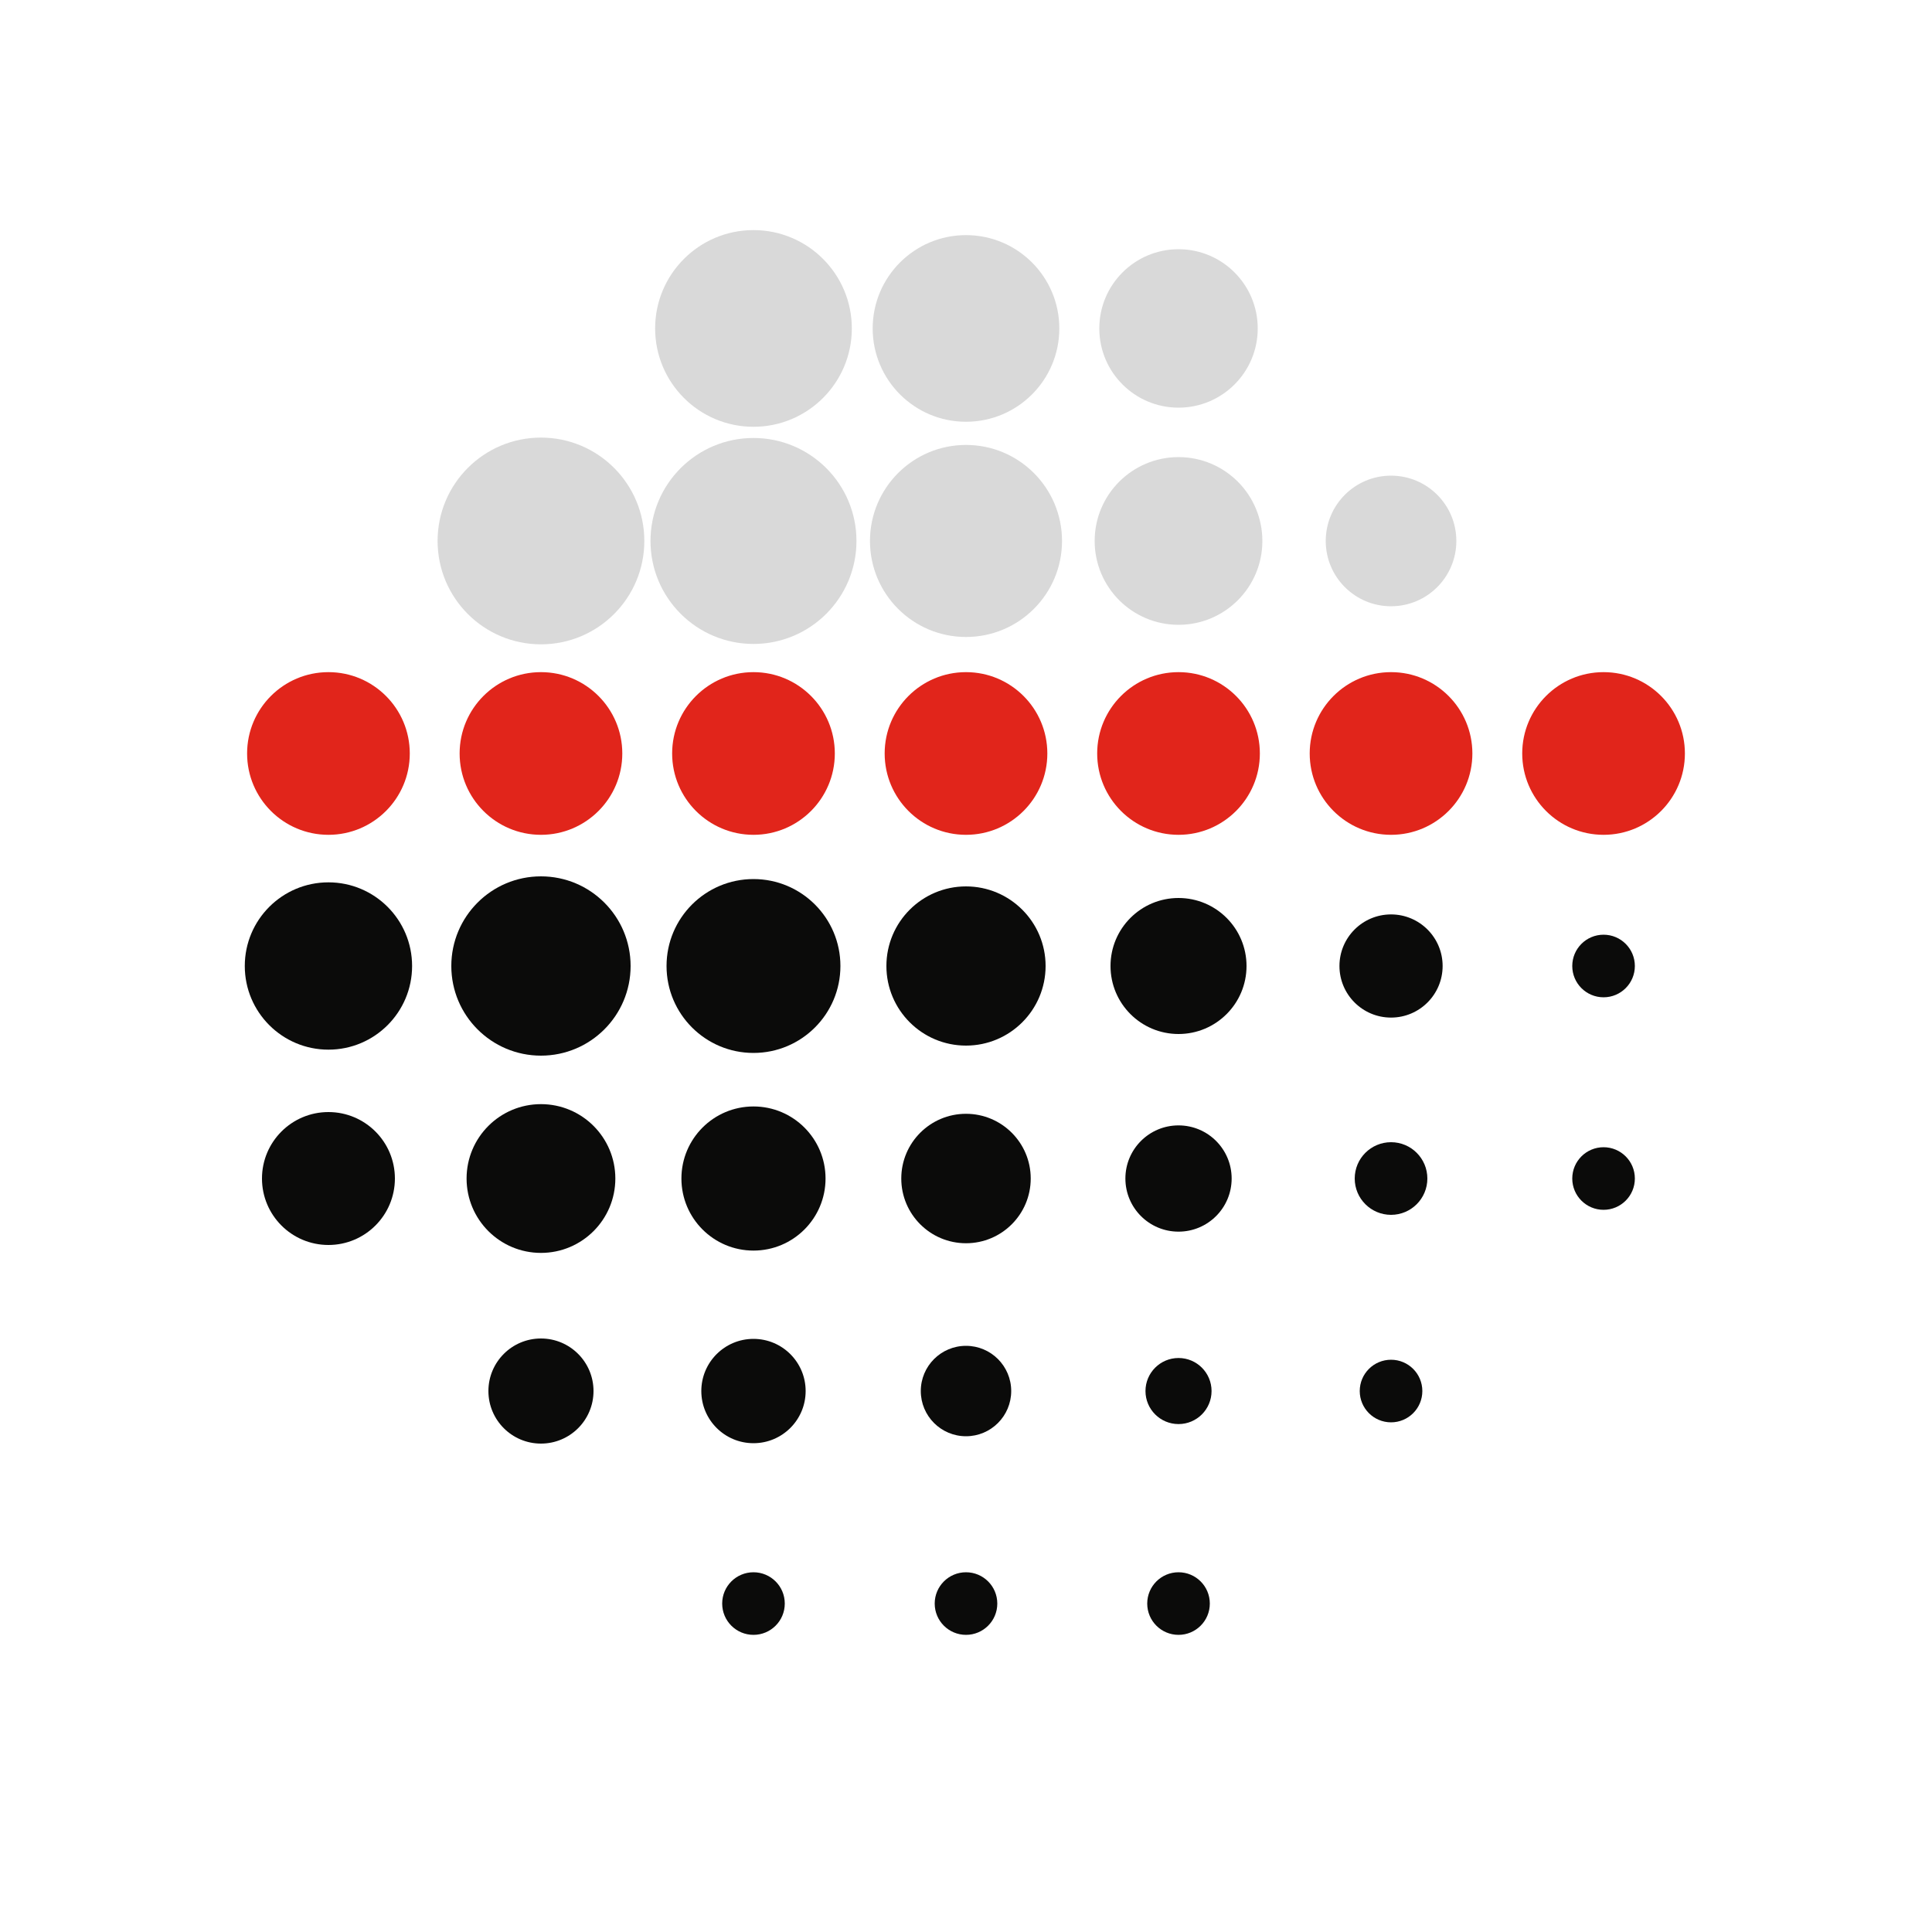
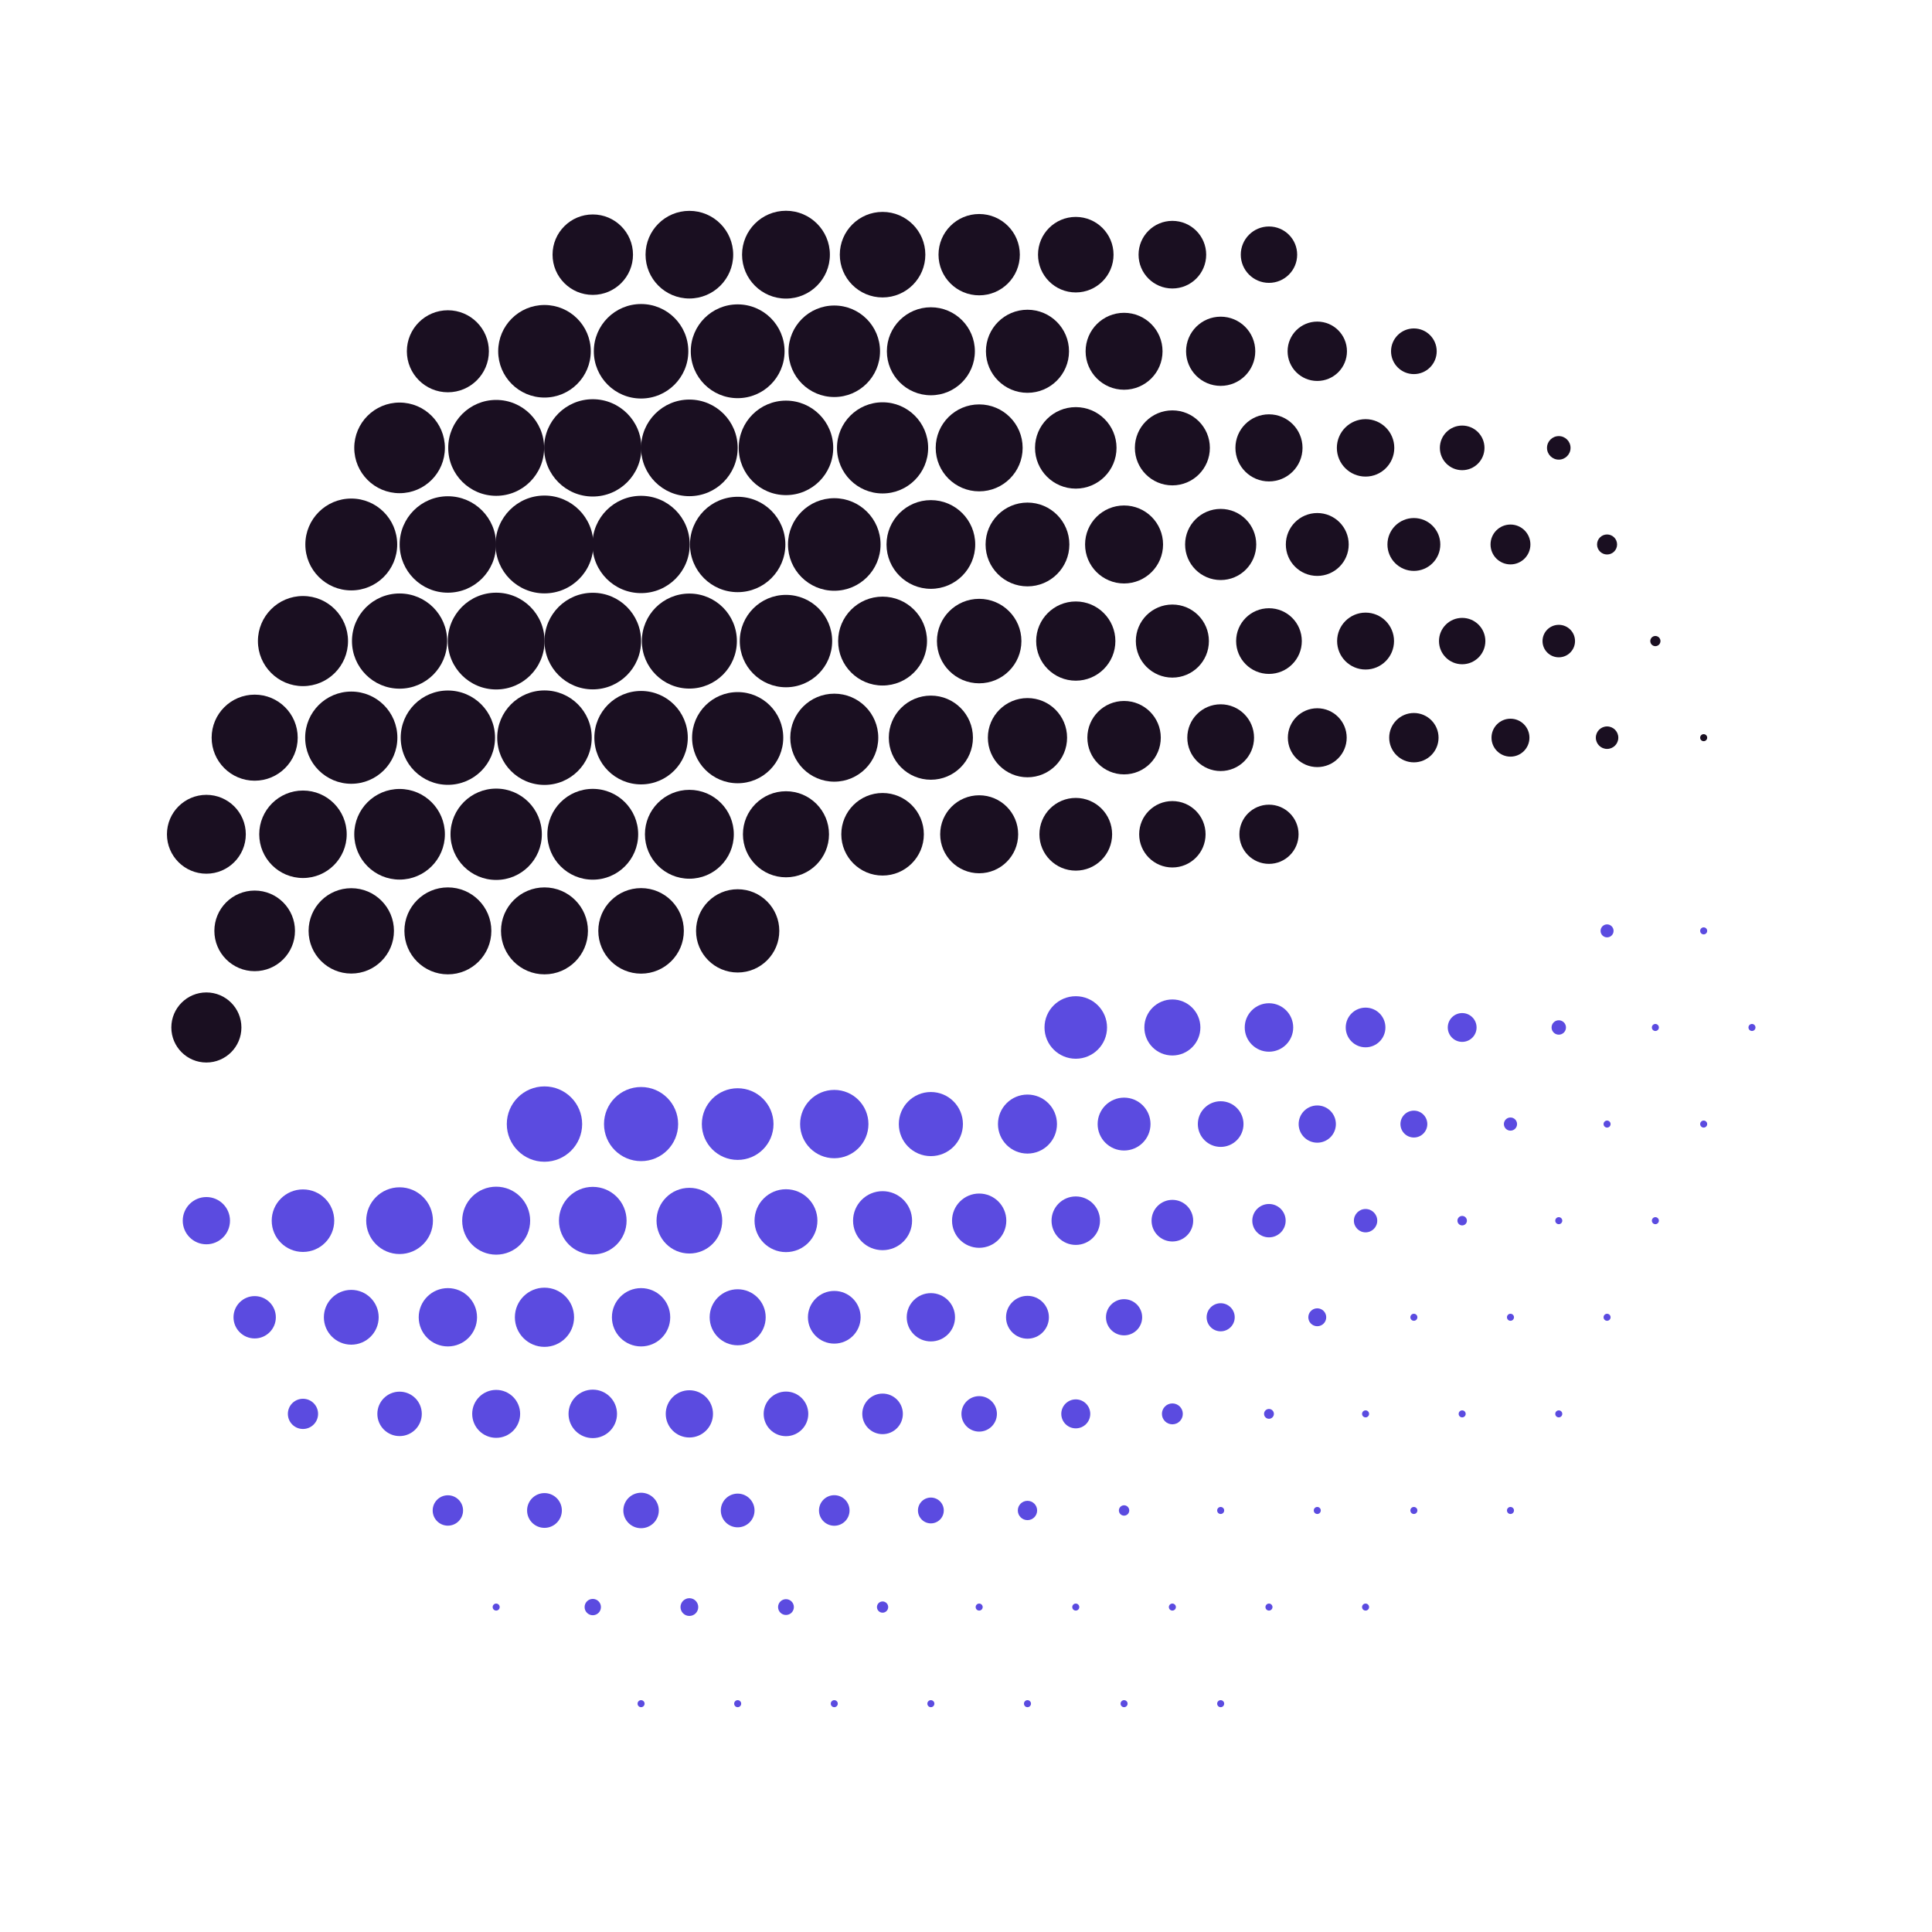
- <svg xmlns="http://www.w3.org/2000/svg" viewBox="0 0 100 100">
-   <circle cx="39" cy="17" r="5.09" fill="#0B0B0A" opacity="0.16" />
-   <circle cx="50" cy="17" r="4.83" fill="#0B0B0A" opacity="0.16" />
-   <circle cx="61" cy="17" r="4.1" fill="#0B0B0A" opacity="0.16" />
-   <circle cx="28" cy="28" r="5.35" fill="#0B0B0A" opacity="0.16" />
-   <circle cx="39" cy="28" r="5.33" fill="#0B0B0A" opacity="0.16" />
-   <circle cx="50" cy="28" r="4.97" fill="#0B0B0A" opacity="0.16" />
-   <circle cx="61" cy="28" r="4.34" fill="#0B0B0A" opacity="0.16" />
-   <circle cx="72" cy="28" r="3.38" fill="#0B0B0A" opacity="0.16" />
-   <circle cx="17" cy="39" r="4.21" fill="#E1251B" />
-   <circle cx="28" cy="39" r="4.21" fill="#E1251B" />
-   <circle cx="39" cy="39" r="4.21" fill="#E1251B" />
-   <circle cx="50" cy="39" r="4.21" fill="#E1251B" />
-   <circle cx="61" cy="39" r="4.21" fill="#E1251B" />
-   <circle cx="72" cy="39" r="4.21" fill="#E1251B" />
-   <circle cx="83" cy="39" r="4.21" fill="#E1251B" />
-   <circle cx="17" cy="50" r="4.33" fill="#0B0B0A" />
-   <circle cx="28" cy="50" r="4.64" fill="#0B0B0A" />
-   <circle cx="39" cy="50" r="4.5" fill="#0B0B0A" />
-   <circle cx="50" cy="50" r="4.12" fill="#0B0B0A" />
-   <circle cx="61" cy="50" r="3.52" fill="#0B0B0A" />
-   <circle cx="72" cy="50" r="2.67" fill="#0B0B0A" />
-   <circle cx="83" cy="50" r="1.62" fill="#0B0B0A" />
-   <circle cx="17" cy="61" r="3.44" fill="#0B0B0A" />
-   <circle cx="28" cy="61" r="3.85" fill="#0B0B0A" />
-   <circle cx="39" cy="61" r="3.73" fill="#0B0B0A" />
-   <circle cx="50" cy="61" r="3.35" fill="#0B0B0A" />
-   <circle cx="61" cy="61" r="2.75" fill="#0B0B0A" />
-   <circle cx="72" cy="61" r="1.88" fill="#0B0B0A" />
-   <circle cx="83" cy="61" r="1.62" fill="#0B0B0A" />
-   <circle cx="28" cy="72" r="2.72" fill="#0B0B0A" />
-   <circle cx="39" cy="72" r="2.7" fill="#0B0B0A" />
-   <circle cx="50" cy="72" r="2.34" fill="#0B0B0A" />
-   <circle cx="61" cy="72" r="1.71" fill="#0B0B0A" />
-   <circle cx="72" cy="72" r="1.62" fill="#0B0B0A" />
-   <circle cx="39" cy="83" r="1.62" fill="#0B0B0A" />
-   <circle cx="50" cy="83" r="1.62" fill="#0B0B0A" />
-   <circle cx="61" cy="83" r="1.62" fill="#0B0B0A" />
+ <svg xmlns="http://www.w3.org/2000/svg" viewBox="0 0 220 220" width="220" height="220">
+   <circle cx="67.5" cy="29" r="4.58" fill="#1A0F21" />
+   <circle cx="78.5" cy="29" r="4.99" fill="#1A0F21" />
+   <circle cx="89.5" cy="29" r="5" fill="#1A0F21" />
+   <circle cx="100.5" cy="29" r="4.87" fill="#1A0F21" />
+   <circle cx="111.5" cy="29" r="4.63" fill="#1A0F21" />
+   <circle cx="122.5" cy="29" r="4.3" fill="#1A0F21" />
+   <circle cx="133.5" cy="29" r="3.85" fill="#1A0F21" />
+   <circle cx="144.5" cy="29" r="3.21" fill="#1A0F21" />
+   <circle cx="51" cy="40" r="4.67" fill="#1A0F21" />
+   <circle cx="62" cy="40" r="5.27" fill="#1A0F21" />
+   <circle cx="73" cy="40" r="5.38" fill="#1A0F21" />
+   <circle cx="84" cy="40" r="5.34" fill="#1A0F21" />
+   <circle cx="95" cy="40" r="5.21" fill="#1A0F21" />
+   <circle cx="106" cy="40" r="5.01" fill="#1A0F21" />
+   <circle cx="117" cy="40" r="4.73" fill="#1A0F21" />
+   <circle cx="128" cy="40" r="4.38" fill="#1A0F21" />
+   <circle cx="139" cy="40" r="3.94" fill="#1A0F21" />
+   <circle cx="150" cy="40" r="3.38" fill="#1A0F21" />
+   <circle cx="161" cy="40" r="2.6" fill="#1A0F21" />
+   <circle cx="45.5" cy="51" r="5.16" fill="#1A0F21" />
+   <circle cx="56.5" cy="51" r="5.46" fill="#1A0F21" />
+   <circle cx="67.5" cy="51" r="5.54" fill="#1A0F21" />
+   <circle cx="78.5" cy="51" r="5.5" fill="#1A0F21" />
+   <circle cx="89.5" cy="51" r="5.38" fill="#1A0F21" />
+   <circle cx="100.5" cy="51" r="5.19" fill="#1A0F21" />
+   <circle cx="111.5" cy="51" r="4.95" fill="#1A0F21" />
+   <circle cx="122.5" cy="51" r="4.64" fill="#1A0F21" />
+   <circle cx="133.5" cy="51" r="4.27" fill="#1A0F21" />
+   <circle cx="144.5" cy="51" r="3.82" fill="#1A0F21" />
+   <circle cx="155.5" cy="51" r="3.27" fill="#1A0F21" />
+   <circle cx="166.5" cy="51" r="2.54" fill="#1A0F21" />
+   <circle cx="177.5" cy="51" r="1.34" fill="#1A0F21" />
+   <circle cx="40" cy="62" r="5.23" fill="#1A0F21" />
+   <circle cx="51" cy="62" r="5.49" fill="#1A0F21" />
+   <circle cx="62" cy="62" r="5.57" fill="#1A0F21" />
+   <circle cx="73" cy="62" r="5.54" fill="#1A0F21" />
+   <circle cx="84" cy="62" r="5.43" fill="#1A0F21" />
+   <circle cx="95" cy="62" r="5.27" fill="#1A0F21" />
+   <circle cx="106" cy="62" r="5.05" fill="#1A0F21" />
+   <circle cx="117" cy="62" r="4.77" fill="#1A0F21" />
+   <circle cx="128" cy="62" r="4.44" fill="#1A0F21" />
+   <circle cx="139" cy="62" r="4.05" fill="#1A0F21" />
+   <circle cx="150" cy="62" r="3.58" fill="#1A0F21" />
+   <circle cx="161" cy="62" r="3.01" fill="#1A0F21" />
+   <circle cx="172" cy="62" r="2.27" fill="#1A0F21" />
+   <circle cx="183" cy="62" r="1.14" fill="#1A0F21" />
+   <circle cx="34.5" cy="73" r="5.13" fill="#1A0F21" />
+   <circle cx="45.5" cy="73" r="5.42" fill="#1A0F21" />
+   <circle cx="56.5" cy="73" r="5.51" fill="#1A0F21" />
+   <circle cx="67.5" cy="73" r="5.5" fill="#1A0F21" />
+   <circle cx="78.5" cy="73" r="5.41" fill="#1A0F21" />
+   <circle cx="89.5" cy="73" r="5.26" fill="#1A0F21" />
+   <circle cx="100.5" cy="73" r="5.06" fill="#1A0F21" />
+   <circle cx="111.5" cy="73" r="4.81" fill="#1A0F21" />
+   <circle cx="122.5" cy="73" r="4.51" fill="#1A0F21" />
+   <circle cx="133.5" cy="73" r="4.16" fill="#1A0F21" />
+   <circle cx="144.5" cy="73" r="3.74" fill="#1A0F21" />
+   <circle cx="155.5" cy="73" r="3.24" fill="#1A0F21" />
+   <circle cx="166.5" cy="73" r="2.64" fill="#1A0F21" />
+   <circle cx="177.5" cy="73" r="1.85" fill="#1A0F21" />
+   <circle cx="188.5" cy="73" r="0.58" fill="#1A0F21" />
+   <circle cx="29" cy="84" r="4.9" fill="#1A0F21" />
+   <circle cx="40" cy="84" r="5.25" fill="#1A0F21" />
+   <circle cx="51" cy="84" r="5.37" fill="#1A0F21" />
+   <circle cx="62" cy="84" r="5.38" fill="#1A0F21" />
+   <circle cx="73" cy="84" r="5.32" fill="#1A0F21" />
+   <circle cx="84" cy="84" r="5.19" fill="#1A0F21" />
+   <circle cx="95" cy="84" r="5.01" fill="#1A0F21" />
+   <circle cx="106" cy="84" r="4.79" fill="#1A0F21" />
+   <circle cx="117" cy="84" r="4.51" fill="#1A0F21" />
+   <circle cx="128" cy="84" r="4.18" fill="#1A0F21" />
+   <circle cx="139" cy="84" r="3.8" fill="#1A0F21" />
+   <circle cx="150" cy="84" r="3.35" fill="#1A0F21" />
+   <circle cx="161" cy="84" r="2.81" fill="#1A0F21" />
+   <circle cx="172" cy="84" r="2.16" fill="#1A0F21" />
+   <circle cx="183" cy="84" r="1.28" fill="#1A0F21" />
+   <circle cx="194" cy="84" r="0.4" fill="#1A0F21" />
+   <circle cx="23.5" cy="95" r="4.49" fill="#1A0F21" />
+   <circle cx="34.5" cy="95" r="4.98" fill="#1A0F21" />
+   <circle cx="45.5" cy="95" r="5.16" fill="#1A0F21" />
+   <circle cx="56.5" cy="95" r="5.2" fill="#1A0F21" />
+   <circle cx="67.5" cy="95" r="5.17" fill="#1A0F21" />
+   <circle cx="78.5" cy="95" r="5.06" fill="#1A0F21" />
+   <circle cx="89.5" cy="95" r="4.9" fill="#1A0F21" />
+   <circle cx="100.5" cy="95" r="4.7" fill="#1A0F21" />
+   <circle cx="111.5" cy="95" r="4.44" fill="#1A0F21" />
+   <circle cx="122.5" cy="95" r="4.14" fill="#1A0F21" />
+   <circle cx="133.5" cy="95" r="3.78" fill="#1A0F21" />
+   <circle cx="144.5" cy="95" r="3.37" fill="#1A0F21" />
+   <circle cx="29" cy="106" r="4.59" fill="#1A0F21" />
+   <circle cx="40" cy="106" r="4.86" fill="#1A0F21" />
+   <circle cx="51" cy="106" r="4.95" fill="#1A0F21" />
+   <circle cx="62" cy="106" r="4.95" fill="#1A0F21" />
+   <circle cx="73" cy="106" r="4.87" fill="#1A0F21" />
+   <circle cx="84" cy="106" r="4.74" fill="#1A0F21" />
+   <circle cx="183" cy="106" r="0.74" fill="#5B4BE0" />
+   <circle cx="194" cy="106" r="0.4" fill="#5B4BE0" />
+   <circle cx="23.5" cy="117" r="3.99" fill="#1A0F21" />
+   <circle cx="122.5" cy="117" r="3.56" fill="#5B4BE0" />
+   <circle cx="133.5" cy="117" r="3.19" fill="#5B4BE0" />
+   <circle cx="144.5" cy="117" r="2.76" fill="#5B4BE0" />
+   <circle cx="155.5" cy="117" r="2.26" fill="#5B4BE0" />
+   <circle cx="166.5" cy="117" r="1.64" fill="#5B4BE0" />
+   <circle cx="177.5" cy="117" r="0.82" fill="#5B4BE0" />
+   <circle cx="188.5" cy="117" r="0.4" fill="#5B4BE0" />
+   <circle cx="199.5" cy="117" r="0.4" fill="#5B4BE0" />
+   <circle cx="62" cy="128" r="4.29" fill="#5B4BE0" />
+   <circle cx="73" cy="128" r="4.22" fill="#5B4BE0" />
+   <circle cx="84" cy="128" r="4.08" fill="#5B4BE0" />
+   <circle cx="95" cy="128" r="3.89" fill="#5B4BE0" />
+   <circle cx="106" cy="128" r="3.65" fill="#5B4BE0" />
+   <circle cx="117" cy="128" r="3.36" fill="#5B4BE0" />
+   <circle cx="128" cy="128" r="3.01" fill="#5B4BE0" />
+   <circle cx="139" cy="128" r="2.6" fill="#5B4BE0" />
+   <circle cx="150" cy="128" r="2.12" fill="#5B4BE0" />
+   <circle cx="161" cy="128" r="1.53" fill="#5B4BE0" />
+   <circle cx="172" cy="128" r="0.75" fill="#5B4BE0" />
+   <circle cx="183" cy="128" r="0.4" fill="#5B4BE0" />
+   <circle cx="194" cy="128" r="0.4" fill="#5B4BE0" />
+   <circle cx="23.5" cy="139" r="2.69" fill="#5B4BE0" />
+   <circle cx="34.5" cy="139" r="3.56" fill="#5B4BE0" />
+   <circle cx="45.5" cy="139" r="3.8" fill="#5B4BE0" />
+   <circle cx="56.5" cy="139" r="3.87" fill="#5B4BE0" />
+   <circle cx="67.5" cy="139" r="3.85" fill="#5B4BE0" />
+   <circle cx="78.5" cy="139" r="3.74" fill="#5B4BE0" />
+   <circle cx="89.5" cy="139" r="3.58" fill="#5B4BE0" />
+   <circle cx="100.5" cy="139" r="3.36" fill="#5B4BE0" />
+   <circle cx="111.5" cy="139" r="3.09" fill="#5B4BE0" />
+   <circle cx="122.5" cy="139" r="2.76" fill="#5B4BE0" />
+   <circle cx="133.5" cy="139" r="2.37" fill="#5B4BE0" />
+   <circle cx="144.5" cy="139" r="1.9" fill="#5B4BE0" />
+   <circle cx="155.5" cy="139" r="1.33" fill="#5B4BE0" />
+   <circle cx="166.5" cy="139" r="0.54" fill="#5B4BE0" />
+   <circle cx="177.5" cy="139" r="0.4" fill="#5B4BE0" />
+   <circle cx="188.5" cy="139" r="0.4" fill="#5B4BE0" />
+   <circle cx="29" cy="150" r="2.41" fill="#5B4BE0" />
+   <circle cx="40" cy="150" r="3.12" fill="#5B4BE0" />
+   <circle cx="51" cy="150" r="3.32" fill="#5B4BE0" />
+   <circle cx="62" cy="150" r="3.37" fill="#5B4BE0" />
+   <circle cx="73" cy="150" r="3.32" fill="#5B4BE0" />
+   <circle cx="84" cy="150" r="3.19" fill="#5B4BE0" />
+   <circle cx="95" cy="150" r="3" fill="#5B4BE0" />
+   <circle cx="106" cy="150" r="2.75" fill="#5B4BE0" />
+   <circle cx="117" cy="150" r="2.44" fill="#5B4BE0" />
+   <circle cx="128" cy="150" r="2.06" fill="#5B4BE0" />
+   <circle cx="139" cy="150" r="1.6" fill="#5B4BE0" />
+   <circle cx="150" cy="150" r="1.02" fill="#5B4BE0" />
+   <circle cx="161" cy="150" r="0.4" fill="#5B4BE0" />
+   <circle cx="172" cy="150" r="0.4" fill="#5B4BE0" />
+   <circle cx="183" cy="150" r="0.4" fill="#5B4BE0" />
+   <circle cx="34.5" cy="161" r="1.72" fill="#5B4BE0" />
+   <circle cx="45.5" cy="161" r="2.53" fill="#5B4BE0" />
+   <circle cx="56.5" cy="161" r="2.73" fill="#5B4BE0" />
+   <circle cx="67.5" cy="161" r="2.76" fill="#5B4BE0" />
+   <circle cx="78.5" cy="161" r="2.69" fill="#5B4BE0" />
+   <circle cx="89.5" cy="161" r="2.54" fill="#5B4BE0" />
+   <circle cx="100.5" cy="161" r="2.31" fill="#5B4BE0" />
+   <circle cx="111.5" cy="161" r="2.02" fill="#5B4BE0" />
+   <circle cx="122.5" cy="161" r="1.65" fill="#5B4BE0" />
+   <circle cx="133.5" cy="161" r="1.19" fill="#5B4BE0" />
+   <circle cx="144.5" cy="161" r="0.56" fill="#5B4BE0" />
+   <circle cx="155.5" cy="161" r="0.4" fill="#5B4BE0" />
+   <circle cx="166.5" cy="161" r="0.4" fill="#5B4BE0" />
+   <circle cx="177.5" cy="161" r="0.4" fill="#5B4BE0" />
+   <circle cx="51" cy="172" r="1.73" fill="#5B4BE0" />
+   <circle cx="62" cy="172" r="1.98" fill="#5B4BE0" />
+   <circle cx="73" cy="172" r="2.02" fill="#5B4BE0" />
+   <circle cx="84" cy="172" r="1.92" fill="#5B4BE0" />
+   <circle cx="95" cy="172" r="1.74" fill="#5B4BE0" />
+   <circle cx="106" cy="172" r="1.47" fill="#5B4BE0" />
+   <circle cx="117" cy="172" r="1.1" fill="#5B4BE0" />
+   <circle cx="128" cy="172" r="0.59" fill="#5B4BE0" />
+   <circle cx="139" cy="172" r="0.4" fill="#5B4BE0" />
+   <circle cx="150" cy="172" r="0.4" fill="#5B4BE0" />
+   <circle cx="161" cy="172" r="0.4" fill="#5B4BE0" />
+   <circle cx="172" cy="172" r="0.4" fill="#5B4BE0" />
+   <circle cx="56.5" cy="183" r="0.4" fill="#5B4BE0" />
+   <circle cx="67.5" cy="183" r="0.93" fill="#5B4BE0" />
+   <circle cx="78.5" cy="183" r="1.01" fill="#5B4BE0" />
+   <circle cx="89.5" cy="183" r="0.9" fill="#5B4BE0" />
+   <circle cx="100.5" cy="183" r="0.64" fill="#5B4BE0" />
+   <circle cx="111.5" cy="183" r="0.4" fill="#5B4BE0" />
+   <circle cx="122.5" cy="183" r="0.4" fill="#5B4BE0" />
+   <circle cx="133.5" cy="183" r="0.4" fill="#5B4BE0" />
+   <circle cx="144.5" cy="183" r="0.4" fill="#5B4BE0" />
+   <circle cx="155.5" cy="183" r="0.4" fill="#5B4BE0" />
+   <circle cx="73" cy="194" r="0.4" fill="#5B4BE0" />
+   <circle cx="84" cy="194" r="0.4" fill="#5B4BE0" />
+   <circle cx="95" cy="194" r="0.4" fill="#5B4BE0" />
+   <circle cx="106" cy="194" r="0.4" fill="#5B4BE0" />
+   <circle cx="117" cy="194" r="0.4" fill="#5B4BE0" />
+   <circle cx="128" cy="194" r="0.4" fill="#5B4BE0" />
+   <circle cx="139" cy="194" r="0.4" fill="#5B4BE0" />
</svg>
